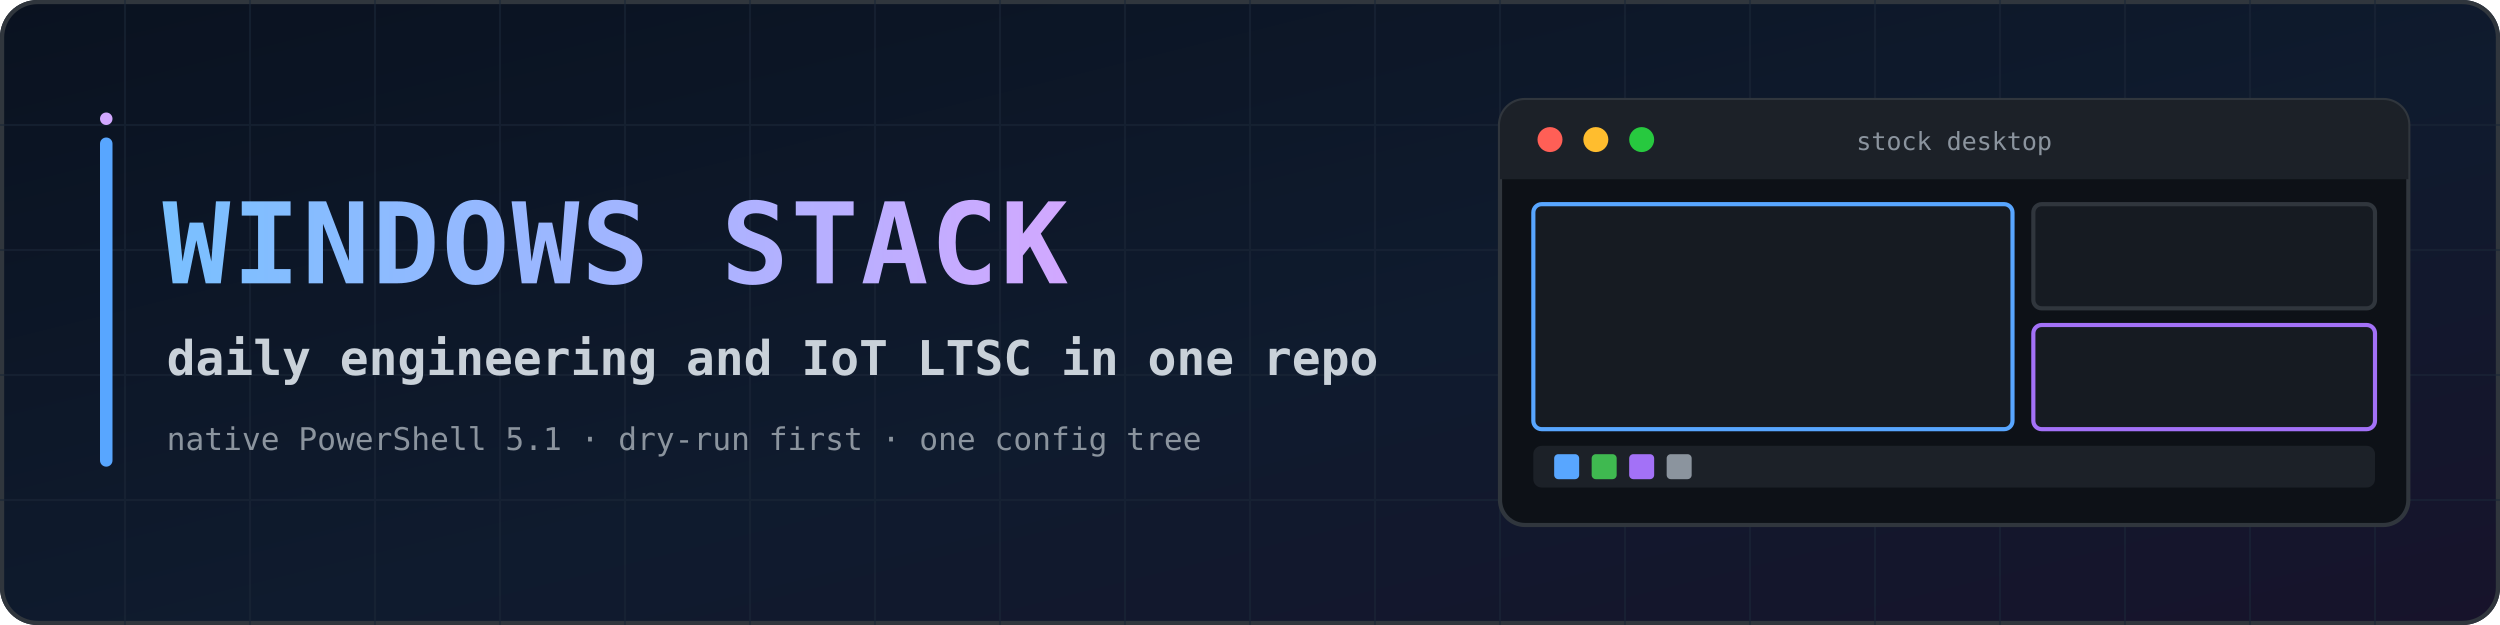
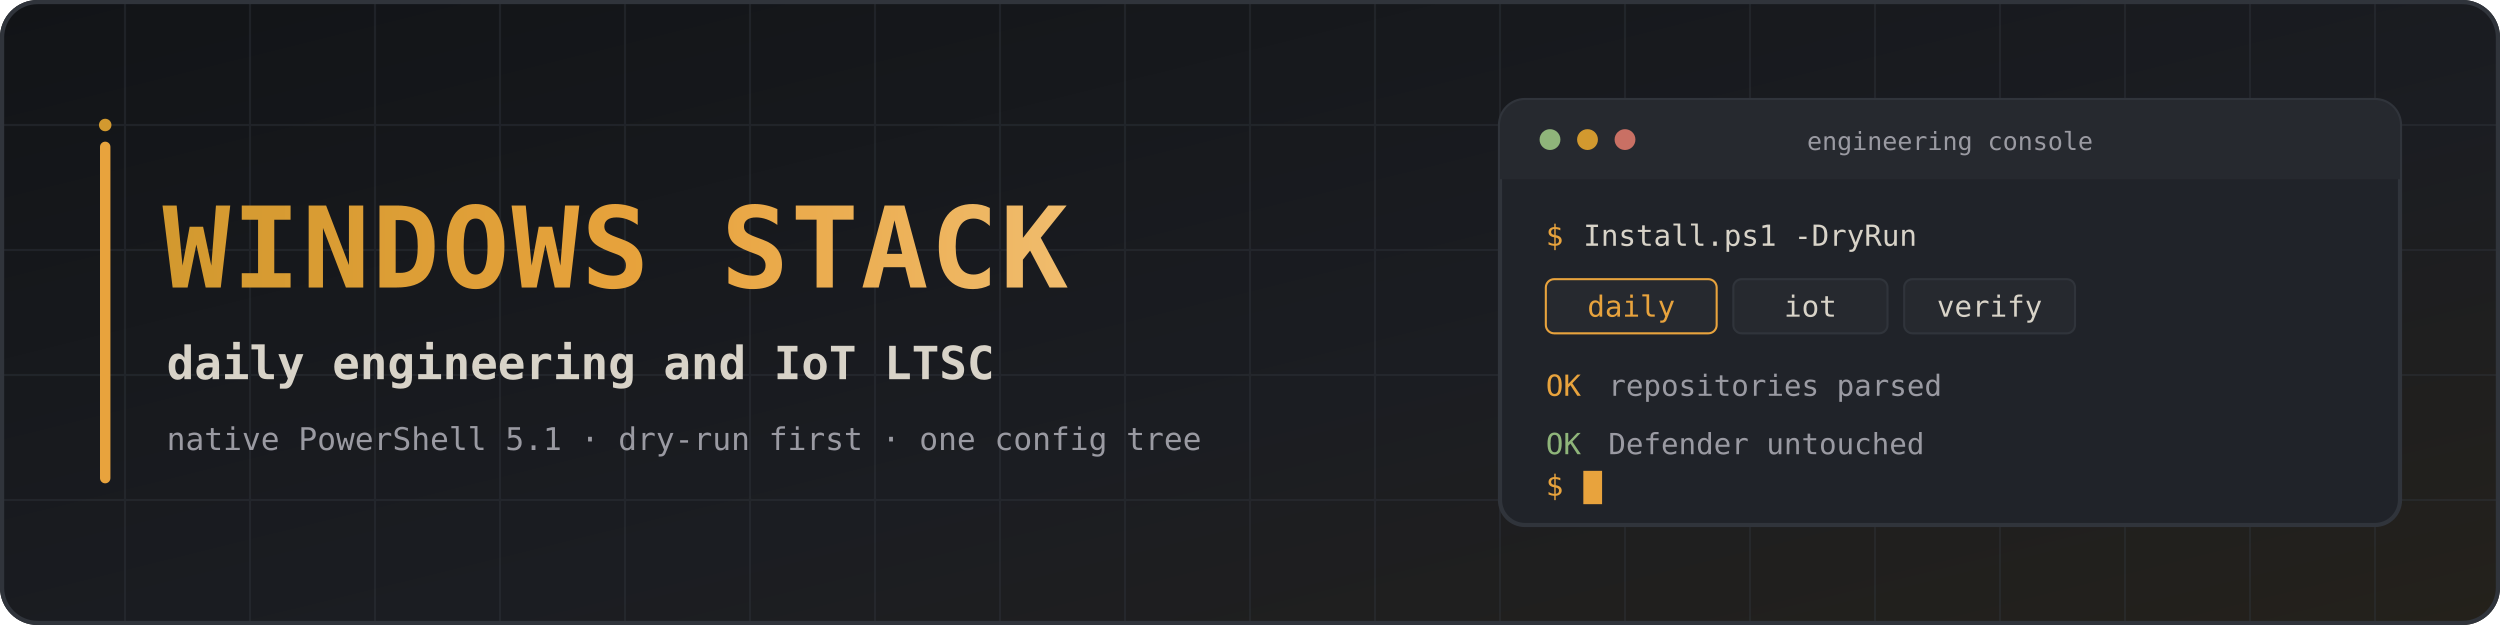
- <svg xmlns="http://www.w3.org/2000/svg" width="1200" height="300" viewBox="0 0 1200 300" role="img" aria-label="Windows engineering stack - daily and IoT profiles, dry-run first">
+ <svg xmlns="http://www.w3.org/2000/svg" width="1200" height="300" viewBox="0 0 1200 300" role="img" aria-label="Windows engineering stack in graphite and amber">
  <defs>
    <linearGradient id="bg" x1="0" y1="0" x2="1" y2="1">
-       <stop offset="0%" stop-color="#0a1220" />
-       <stop offset="55%" stop-color="#0f1b2e" />
-       <stop offset="100%" stop-color="#17132b" />
+       <stop offset="0%" stop-color="#121417" />
+       <stop offset="58%" stop-color="#1b1d22" />
+       <stop offset="100%" stop-color="#24211b" />
    </linearGradient>
-     <linearGradient id="title" x1="0" y1="0" x2="1" y2="0">
-       <stop offset="0%" stop-color="#79c0ff" />
-       <stop offset="55%" stop-color="#a5b4ff" />
-       <stop offset="100%" stop-color="#d2a8ff" />
+     <linearGradient id="amber" x1="0" y1="0" x2="1" y2="0">
+       <stop offset="0%" stop-color="#D2992F" />
+       <stop offset="55%" stop-color="#E8A33D" />
+       <stop offset="100%" stop-color="#F0BC6D" />
    </linearGradient>
  </defs>
  <rect width="1200" height="300" rx="18" fill="url(#bg)" />
-   <rect x="1" y="1" width="1198" height="298" rx="17" fill="none" stroke="#30363d" stroke-width="2" />
-   <g stroke="#1b2637" stroke-width="1" opacity="0.6">
+   <rect x="1" y="1" width="1198" height="298" rx="17" fill="none" stroke="#30343B" stroke-width="2" />
+   <g stroke="#30343B" stroke-width="1" opacity="0.42">
    <path d="M0 60 H1200 M0 120 H1200 M0 180 H1200 M0 240 H1200" />
    <path d="M60 0 V300 M120 0 V300 M180 0 V300 M240 0 V300 M300 0 V300 M360 0 V300 M420 0 V300 M480 0 V300 M540 0 V300 M600 0 V300 M660 0 V300 M720 0 V300 M780 0 V300 M840 0 V300 M900 0 V300 M960 0 V300 M1020 0 V300 M1080 0 V300 M1140 0 V300" />
  </g>
-   <rect x="48" y="66" width="6" height="158" rx="3" fill="#58a6ff" />
-   <circle cx="51" cy="57" r="3" fill="#d2a8ff" />
-   <text x="78" y="136" font-family="ui-monospace,SFMono-Regular,Menlo,Consolas,monospace" font-size="54" font-weight="700" letter-spacing="1" fill="url(#title)">WINDOWS STACK</text>
-   <text x="80" y="180" font-family="ui-monospace,SFMono-Regular,Menlo,Consolas,monospace" font-size="23" font-weight="600" fill="#c9d1d9">daily engineering and IoT LTSC in one repo</text>
-   <text x="80" y="216" font-family="ui-monospace,SFMono-Regular,Menlo,Consolas,monospace" font-size="15" fill="#8b949e">native PowerShell 5.1 · dry-run first · one config tree</text>
+   <rect x="48" y="68" width="5" height="164" rx="2.5" fill="#E8A33D" />
+   <circle cx="50.5" cy="60" r="3" fill="#D2992F" />
+   <text x="78" y="138" font-family="ui-monospace,SFMono-Regular,Menlo,Consolas,monospace" font-size="54" font-weight="700" letter-spacing="1" fill="url(#amber)">WINDOWS STACK</text>
+   <text x="80" y="182" font-family="ui-monospace,SFMono-Regular,Menlo,Consolas,monospace" font-size="22" font-weight="600" fill="#D8D3C8">daily engineering and IoT LTSC</text>
+   <text x="80" y="216" font-family="ui-monospace,SFMono-Regular,Menlo,Consolas,monospace" font-size="15" fill="#9A9AA2">native PowerShell 5.1 · dry-run first · one config tree</text>
  <g transform="translate(720,48)">
-     <rect width="436" height="204" rx="12" fill="#0d1117" stroke="#30363d" stroke-width="2" />
-     <path d="M0 12 A12 12 0 0 1 12 0 H424 A12 12 0 0 1 436 12 V38 H0 Z" fill="#1c2128" />
-     <circle cx="24" cy="19" r="6" fill="#ff5f56" />
-     <circle cx="46" cy="19" r="6" fill="#ffbd2e" />
-     <circle cx="68" cy="19" r="6" fill="#27c93f" />
-     <text x="218" y="24" text-anchor="middle" font-family="ui-monospace,SFMono-Regular,Menlo,Consolas,monospace" font-size="12" fill="#8b949e">stock desktop</text>
-     <rect x="16" y="50" width="230" height="108" rx="4" fill="#161b22" stroke="#58a6ff" stroke-width="2" />
-     <rect x="256" y="50" width="164" height="50" rx="4" fill="#161b22" stroke="#30363d" stroke-width="2" />
-     <rect x="256" y="108" width="164" height="50" rx="4" fill="#161b22" stroke="#a371f7" stroke-width="2" />
-     <rect x="16" y="166" width="404" height="20" rx="4" fill="#1c2128" />
-     <rect x="26" y="170" width="12" height="12" rx="2" fill="#58a6ff" />
-     <rect x="44" y="170" width="12" height="12" rx="2" fill="#3fb950" />
-     <rect x="62" y="170" width="12" height="12" rx="2" fill="#a371f7" />
-     <rect x="80" y="170" width="12" height="12" rx="2" fill="#8b949e" />
+     <rect width="432" height="204" rx="12" fill="#202329" stroke="#30343B" stroke-width="2" />
+     <path d="M0 12 A12 12 0 0 1 12 0 H420 A12 12 0 0 1 432 12 V38 H0 Z" fill="#26292F" />
+     <circle cx="24" cy="19" r="5" fill="#8FB57A" />
+     <circle cx="42" cy="19" r="5" fill="#D2992F" />
+     <circle cx="60" cy="19" r="5" fill="#C97064" />
+     <text x="216" y="24" text-anchor="middle" font-family="ui-monospace,SFMono-Regular,Menlo,Consolas,monospace" font-size="12" fill="#9A9AA2">engineering console</text>
+     <g font-family="ui-monospace,SFMono-Regular,Menlo,Consolas,monospace" font-size="14">
+       <text x="22" y="70" fill="#E8A33D">$</text>
+       <text x="40" y="70" fill="#D8D3C8">Install.ps1 -DryRun</text>
+       <rect x="22" y="86" width="82" height="26" rx="4" fill="#26292F" stroke="#E8A33D" />
+       <text x="63" y="104" text-anchor="middle" fill="#E8A33D">daily</text>
+       <rect x="112" y="86" width="74" height="26" rx="4" fill="#26292F" stroke="#30343B" />
+       <text x="149" y="104" text-anchor="middle" fill="#D8D3C8">iot</text>
+       <rect x="194" y="86" width="82" height="26" rx="4" fill="#26292F" stroke="#30343B" />
+       <text x="235" y="104" text-anchor="middle" fill="#D8D3C8">verify</text>
+       <text x="22" y="142" fill="#E8A33D">OK</text>
+       <text x="52" y="142" fill="#9A9AA2">repositories parsed</text>
+       <text x="22" y="170" fill="#8FB57A">OK</text>
+       <text x="52" y="170" fill="#9A9AA2">Defender untouched</text>
+       <text x="22" y="190" fill="#E8A33D">$</text>
+       <rect x="40" y="178" width="9" height="16" fill="#E8A33D" />
+     </g>
  </g>
</svg>
